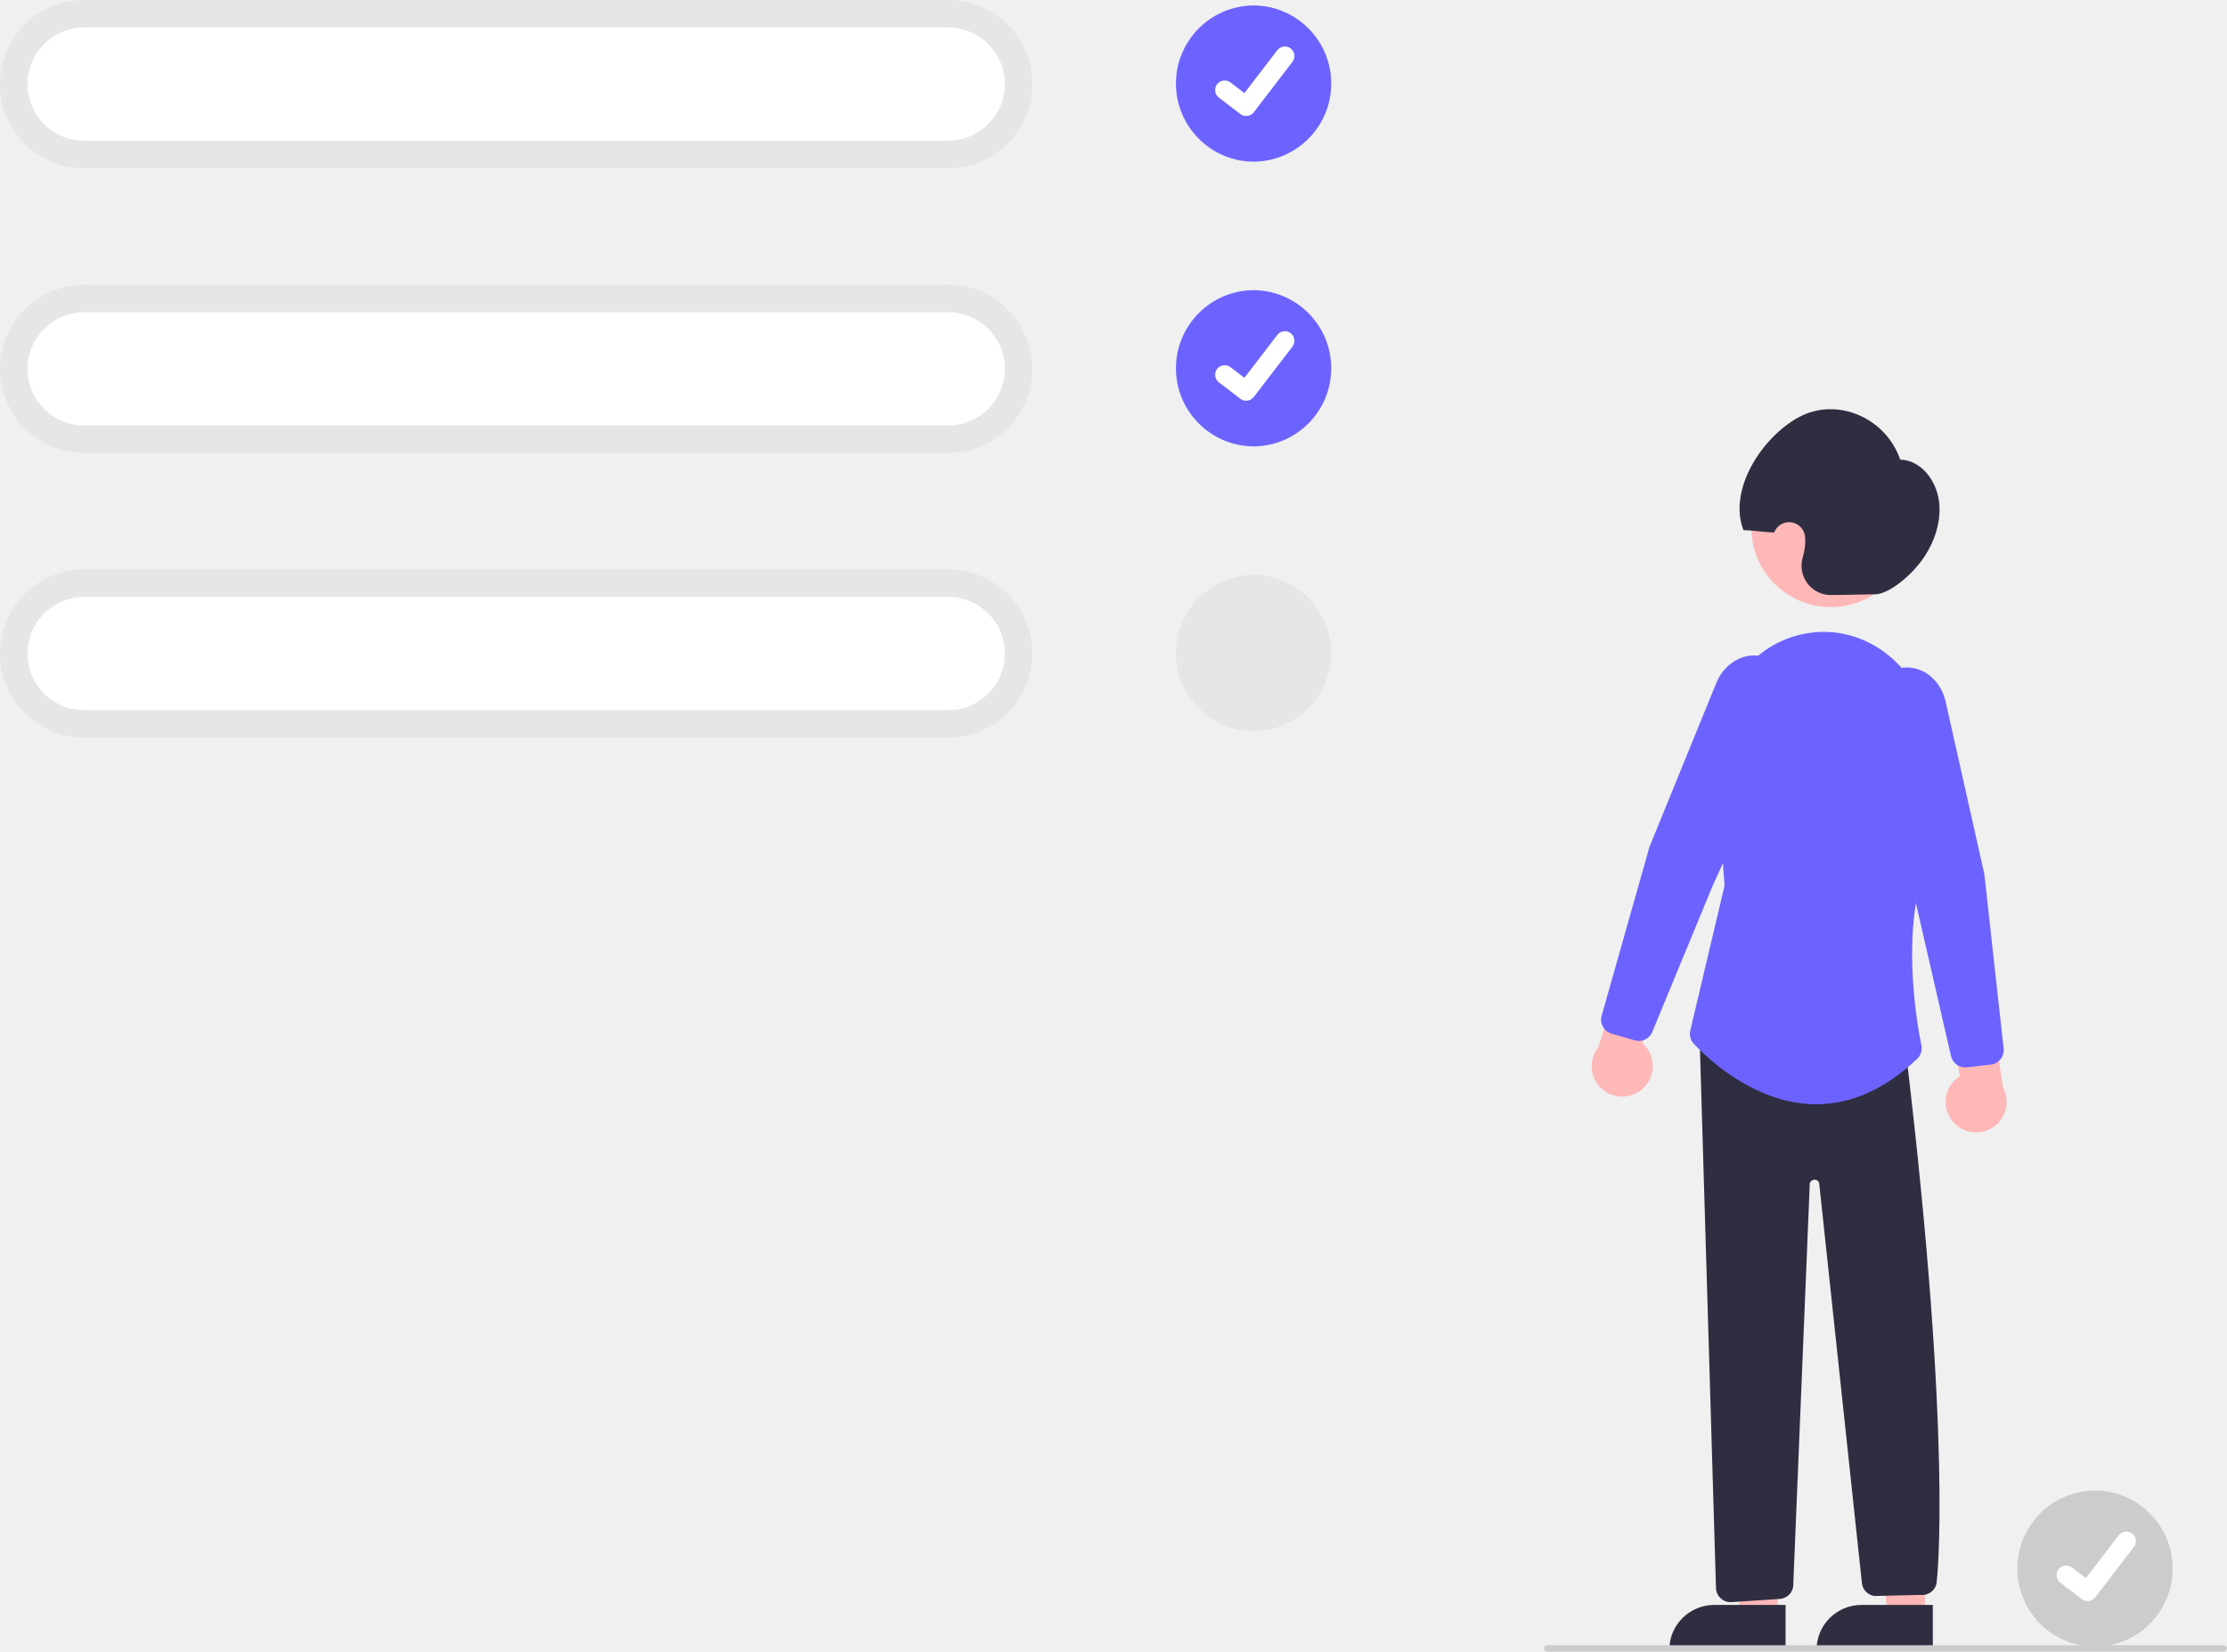
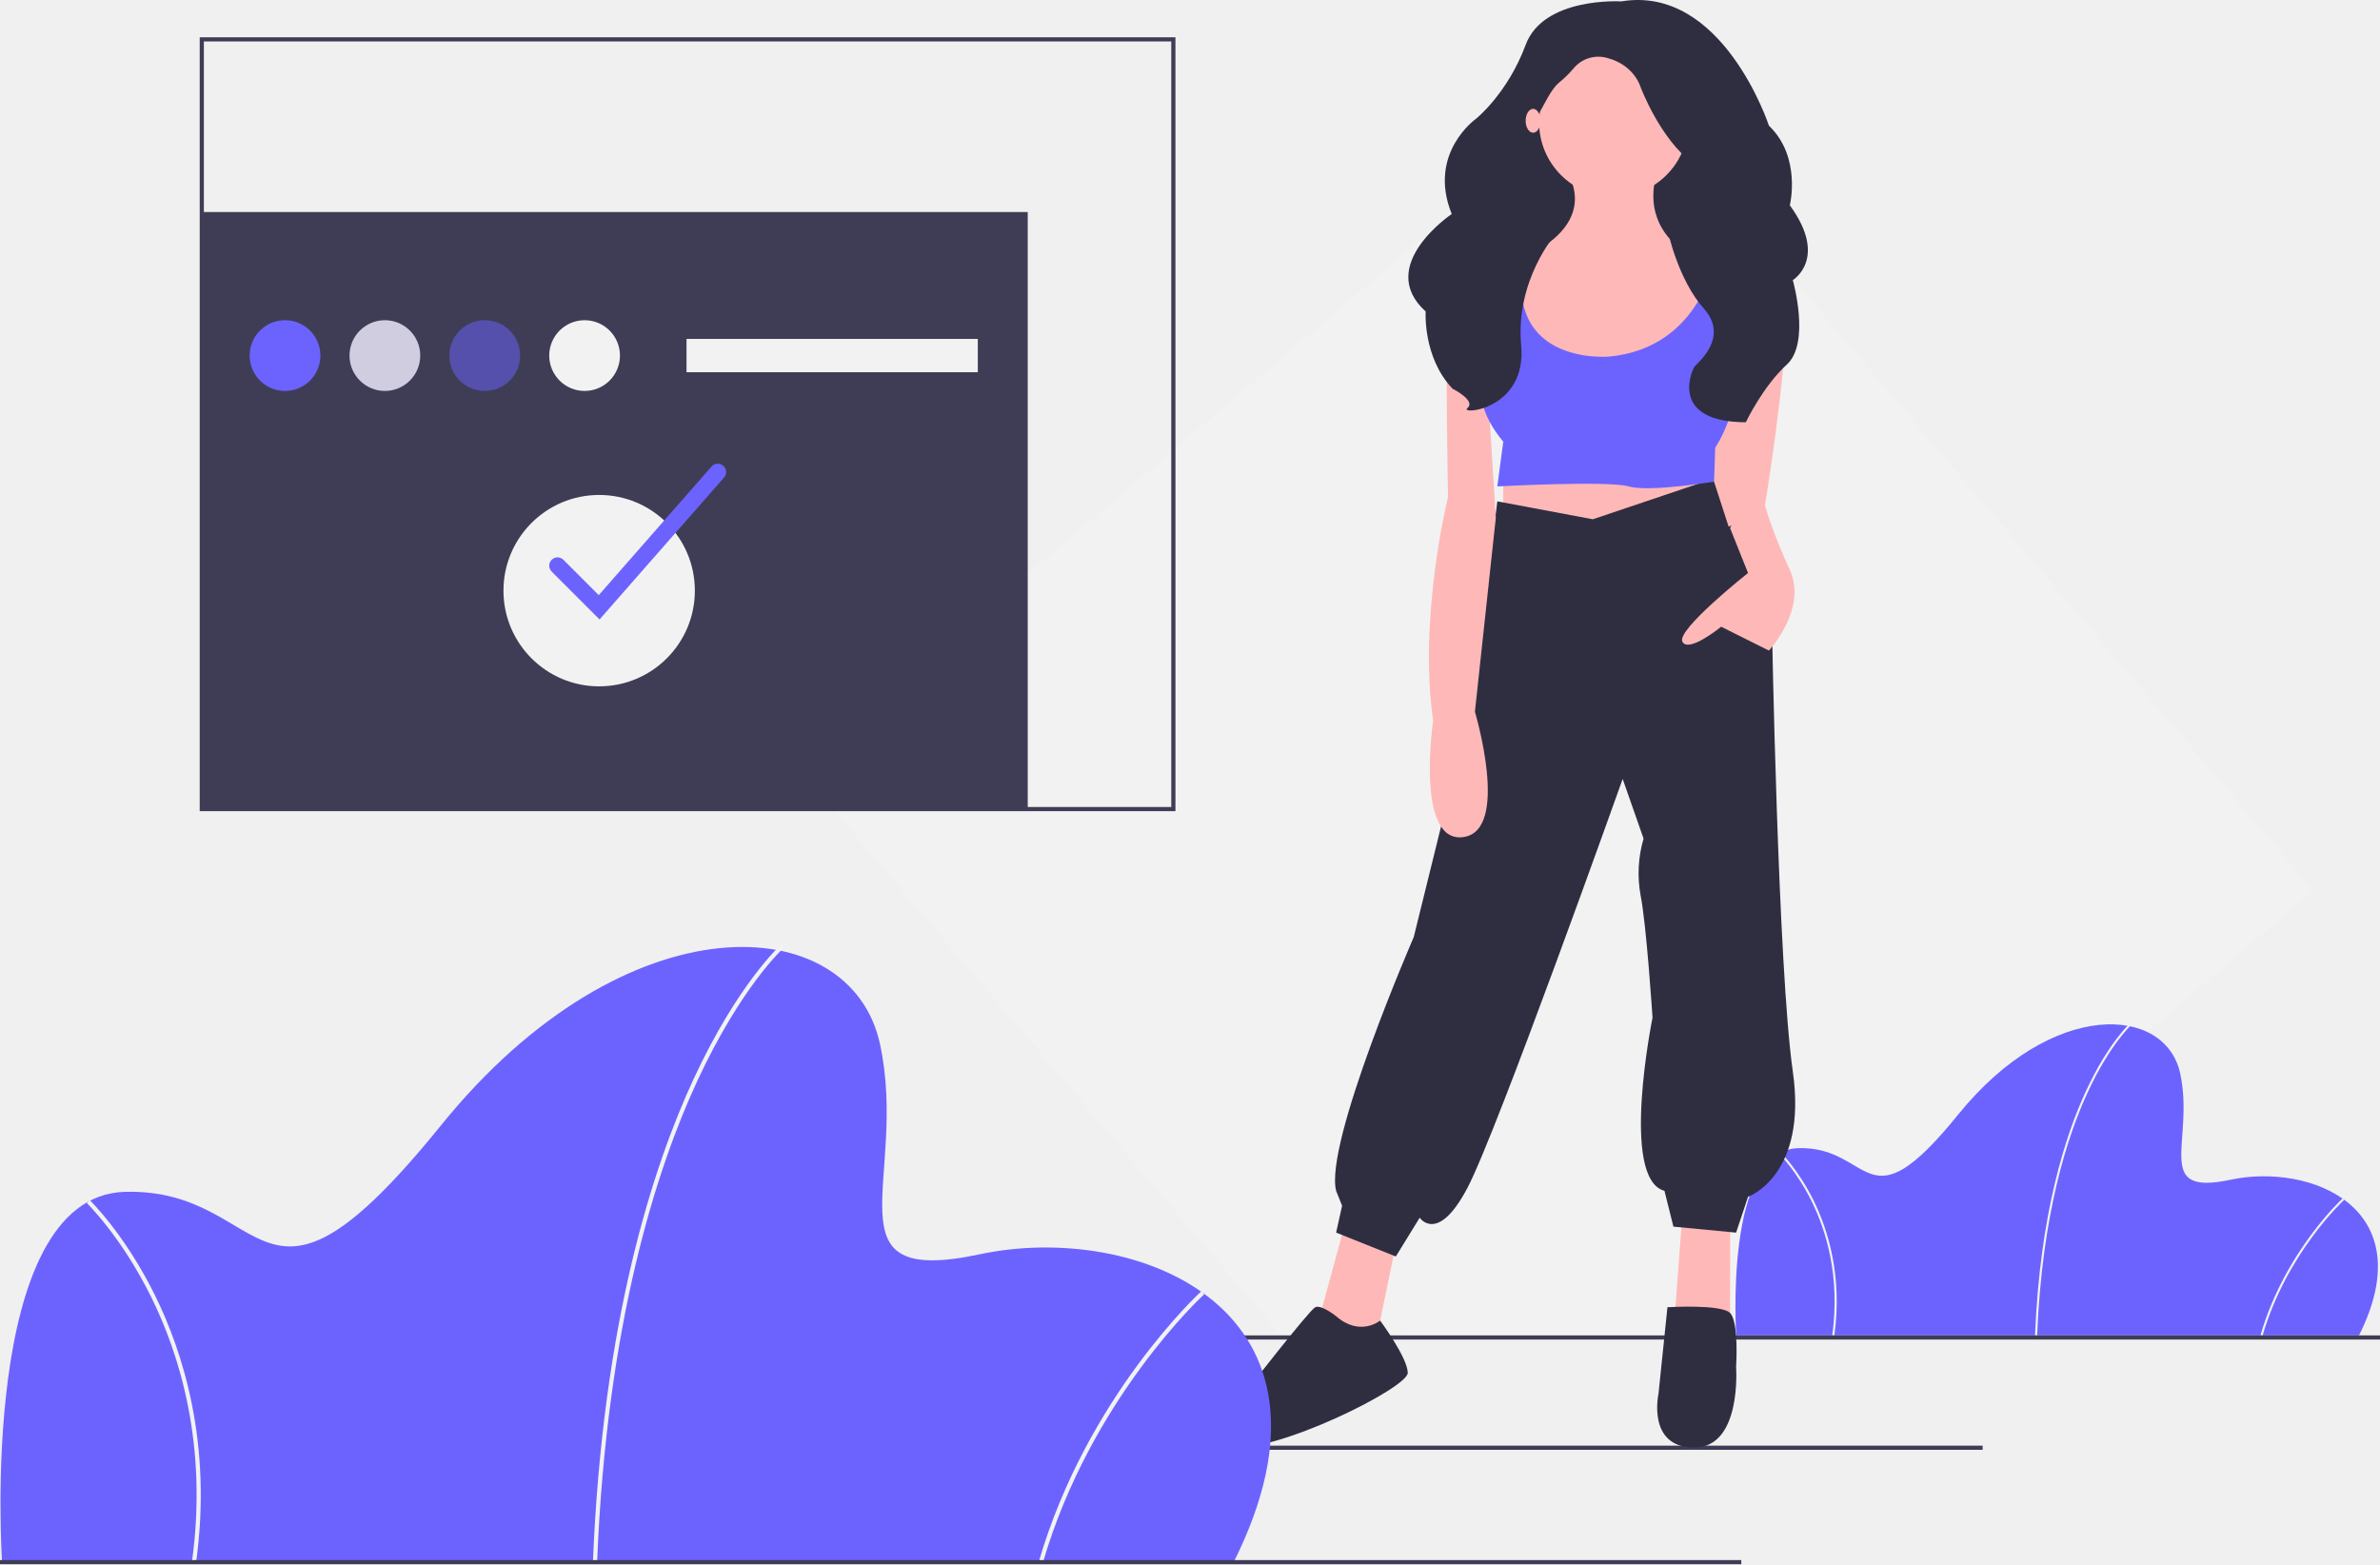
- <svg xmlns="http://www.w3.org/2000/svg" id="f9966515-f79a-4354-a0fc-c22822ae3a36" data-name="Layer 1" width="688.134" height="510.5" viewBox="0 0 688.134 510.5">
-   <path d="M903.287,655.431a24.146,24.146,0,0,0-0,48.291h0a24.146,24.146,0,0,0,0-48.291Z" transform="translate(-255.9331 -194.75)" fill="#ccc" />
-   <path id="eddccf5f-d02a-4888-86ae-be237287dc7c" data-name="Path 395" d="M900.996,689.605a2.93,2.93,0,0,1-1.763-.586l-.032-.024-6.64-5.079a2.951,2.951,0,1,1,3.591-4.684l4.301,3.298L910.617,669.271a2.95,2.95,0,0,1,4.135-.546l.001.001-.063.088.065-.088a2.953,2.953,0,0,1,.546,4.136L903.346,688.45a2.951,2.951,0,0,1-2.347,1.151Z" transform="translate(-255.9331 -194.75)" fill="#fff" />
-   <polygon points="594.783 499.316 583.351 499.315 577.915 455.219 594.787 455.221 594.783 499.316" fill="#ffb8b8" />
-   <path d="M575.185,496.048h22.048a0,0,0,0,1,0,0V509.93a0,0,0,0,1,0,0H561.303a0,0,0,0,1,0,0v0A13.882,13.882,0,0,1,575.185,496.048Z" fill="#2f2e41" />
-   <polygon points="549.283 499.316 537.851 499.315 532.415 455.219 549.287 455.221 549.283 499.316" fill="#ffb8b8" />
-   <path d="M529.685,496.048h22.048a0,0,0,0,1,0,0V509.93a0,0,0,0,1,0,0H515.803a0,0,0,0,1,0,0v0A13.882,13.882,0,0,1,529.685,496.048Z" fill="#2f2e41" />
-   <path d="M859.523,541.616a9.377,9.377,0,0,1,1.976-14.242l-3.541-21.133,12.318-5.284,4.581,29.915a9.428,9.428,0,0,1-15.334,10.745Z" transform="translate(-255.9331 -194.75)" fill="#ffb8b8" />
-   <path d="M763.085,531.63a9.377,9.377,0,0,0,.404-14.373l6.984-20.258-11.276-7.246-9.46,28.747A9.428,9.428,0,0,0,763.085,531.63Z" transform="translate(-255.9331 -194.75)" fill="#ffb8b8" />
-   <circle cx="565.702" cy="163.08" r="24.561" fill="#ffb8b8" />
-   <path d="M762.326,516.474a4.502,4.502,0,0,1-1.245-.176l-7.159-2.055a4.508,4.508,0,0,1-3.088-5.551l14.774-52.162,20.602-50.575c2.049-5.028,6.329-8.325,11.17-8.605a11.446,11.446,0,0,1,10.778,6.277h0a15.621,15.621,0,0,1,.357,13.771l-23.417,51.21-18.616,45.084A4.498,4.498,0,0,1,762.326,516.474Z" transform="translate(-255.9331 -194.75)" fill="#6c63ff" />
-   <path d="M835.495,378.427l-13.647.243a9.074,9.074,0,0,1-8.896-11.59,21.127,21.127,0,0,0,.656-3.013,15.225,15.225,0,0,0,.09-3.354,4.952,4.952,0,0,0-9.554-1.408v0c-2.295.033-7.183-.715-9.478-.683-4.872-12.49,5.745-28.833,17.174-34.972,11.651-6.258,26.775.109,31.241,13.152,6.198.111,11.235,6.225,12.033,13.106s-2.032,14.067-6.363,19.342S838.734,378.369,835.495,378.427Z" transform="translate(-255.9331 -194.75)" fill="#2f2e41" />
-   <path d="M790.637,689.949a4.515,4.515,0,0,1-4.461-4.01L781.113,515.704l63.787,4.541.049.41c14.415,120.663,9.487,162.432,9.436,162.839a4.498,4.498,0,0,1-5.075,4.203l-14.097.338a4.498,4.498,0,0,1-3.989-4.296L818.052,560.439a1.406,1.406,0,0,0-1.466-1.056,1.463,1.463,0,0,0-1.439,1.177l-5.089,123.704a4.481,4.481,0,0,1-4.041,4.67l-14.932.993A4.459,4.459,0,0,1,790.637,689.949Z" transform="translate(-255.9331 -194.75)" fill="#2f2e41" />
-   <path d="M817.106,536.045c-.382,0-.762-.006-1.145-.018-18.342-.552-32.692-14.429-36.653-18.669a4.478,4.478,0,0,1-1.081-4.097l10.581-44.764-2.807-38.917a38.369,38.369,0,0,1,10.506-29.633,31.663,31.663,0,0,1,24.386-9.866c17.855.852,31.941,16.812,32.069,36.333.198,30.235-.693,32.312-.985,32.995-8.911,20.797-4.044,49.989-2.34,58.441a4.516,4.516,0,0,1-1.337,4.188C838.499,531.335,828.009,536.044,817.106,536.045Z" transform="translate(-255.9331 -194.75)" fill="#6c63ff" />
-   <path d="M863.171,524.666a4.497,4.497,0,0,1-4.38-3.494L847.874,473.615l-14.631-54.357a15.621,15.621,0,0,1,2.627-13.522,11.456,11.456,0,0,1,11.667-4.41c4.729,1.076,8.405,5.035,9.595,10.333l11.955,53.229,5.962,53.941a4.509,4.509,0,0,1-3.963,4.965l-7.4.844A4.487,4.487,0,0,1,863.171,524.666Z" transform="translate(-255.9331 -194.75)" fill="#6c63ff" />
-   <path d="M548.933,246.75h-267a26,26,0,0,1,0-52h267a26,26,0,0,1,0,52Z" transform="translate(-255.9331 -194.75)" fill="#e6e6e6" />
-   <path d="M281.933,203.25a17.5,17.5,0,0,0,0,35h267a17.5,17.5,0,0,0,0-35Z" transform="translate(-255.9331 -194.75)" fill="#fff" />
-   <path d="M643.287,196.431a24.146,24.146,0,0,0-0,48.291h0a24.146,24.146,0,0,0,0-48.291Z" transform="translate(-255.9331 -194.75)" fill="#6c63ff" />
-   <path id="ad0a0ef9-b94e-459b-a18b-5e864c4f85bd" data-name="Path 395" d="M640.996,230.605a2.93,2.93,0,0,1-1.763-.586l-.032-.024-6.64-5.079a2.951,2.951,0,1,1,3.591-4.684l4.301,3.298,10.163-13.259a2.95,2.95,0,0,1,4.135-.546l.001.001-.063.088.065-.088a2.953,2.953,0,0,1,.546,4.136L643.346,229.45a2.951,2.951,0,0,1-2.347,1.151Z" transform="translate(-255.9331 -194.75)" fill="#fff" />
-   <path d="M548.933,334.75h-267a26,26,0,0,1,0-52h267a26,26,0,0,1,0,52Z" transform="translate(-255.9331 -194.75)" fill="#e6e6e6" />
-   <path d="M281.933,291.25a17.5,17.5,0,0,0,0,35h267a17.5,17.5,0,0,0,0-35Z" transform="translate(-255.9331 -194.75)" fill="#fff" />
-   <path d="M643.287,284.431a24.146,24.146,0,0,0-0,48.291h0a24.146,24.146,0,0,0,0-48.291Z" transform="translate(-255.9331 -194.75)" fill="#6c63ff" />
-   <path id="b52aca83-db19-4a50-956a-5cae2a617b83" data-name="Path 395" d="M640.996,318.605a2.93,2.93,0,0,1-1.763-.586l-.032-.024-6.64-5.079a2.951,2.951,0,1,1,3.591-4.684l4.301,3.298,10.163-13.259a2.95,2.95,0,0,1,4.135-.546l.001.001-.063.088.065-.088a2.953,2.953,0,0,1,.546,4.136L643.346,317.45a2.951,2.951,0,0,1-2.347,1.151Z" transform="translate(-255.9331 -194.75)" fill="#fff" />
-   <path d="M548.933,422.75h-267a26,26,0,0,1,0-52h267a26,26,0,0,1,0,52Z" transform="translate(-255.9331 -194.75)" fill="#e6e6e6" />
-   <path d="M281.933,379.25a17.5,17.5,0,0,0,0,35h267a17.5,17.5,0,0,0,0-35Z" transform="translate(-255.9331 -194.75)" fill="#fff" />
-   <path d="M643.287,372.431a24.146,24.146,0,0,0-0,48.291h0a24.146,24.146,0,0,0,0-48.291Z" transform="translate(-255.9331 -194.75)" fill="#e6e6e6" />
-   <path d="M943.067,705.25h-209a1,1,0,0,1,0-2h209a1,1,0,0,1,0,2Z" transform="translate(-255.9331 -194.75)" fill="#ccc" />
+ <svg xmlns="http://www.w3.org/2000/svg" id="a3f12c09-8e82-4948-a300-d3a23113d6dc" data-name="Layer 1" width="1144" height="751.924" viewBox="0 0 1144 751.924">
+   <polygon points="1111.983 428.056 904.837 604.443 859.514 643.032 732.687 642.258 624.449 641.6 615.459 641.547 593.494 615.748 506.164 513.186 462.326 461.696 449.145 446.22 439.61 435.019 418.361 410.063 383.958 369.662 418.802 339.995 452.079 311.657 475.999 291.291 777.168 34.846 1111.983 428.056" fill="#f2f2f2" />
+   <rect x="97" y="101.924" width="397" height="287" fill="#3f3d56" />
+   <rect x="579" y="694.924" width="374" height="2" fill="#3f3d56" />
+   <path d="M1161.924,715.962H862.57s-6.068-88.997,29.834-90.008,31.857,39.442,76.861-16.181,99.616-52.589,106.695-19.721-13.653,59.163,24.272,51.072S1192.769,654.271,1161.924,715.962Z" transform="translate(-28 -74.03824)" fill="#6c63ff" />
+   <path d="M1007.194,715.982l-1.01-.04c2.356-58.595,14.628-96.243,24.508-117.507,10.727-23.089,21.064-32.436,21.167-32.528l.672.756c-.102.091-10.318,9.345-20.959,32.278C1021.746,620.115,1009.541,657.608,1007.194,715.982Z" transform="translate(-28 -74.03824)" fill="#f2f2f2" />
+   <path d="M1115.538,716.103l-.971-.282c11.691-40.126,39.22-65.461,39.497-65.712l.679.749C1154.469,651.106,1127.145,676.262,1115.538,716.103Z" transform="translate(-28 -74.03824)" fill="#f2f2f2" />
+   <path d="M909.72,716.031l-1.002-.139c3.966-28.606-3.198-50.8-9.907-64.38-7.264-14.705-15.553-22.736-15.636-22.816l.7-.73c.084.08,8.501,8.235,15.843,23.098C906.489,664.772,913.721,687.171,909.72,716.031Z" transform="translate(-28 -74.03824)" fill="#f2f2f2" />
+   <rect x="43" y="641.924" width="1101" height="2" fill="#3f3d56" />
+   <rect x="724.735" y="39.413" width="94.695" height="117.651" fill="#2f2e41" />
+   <polygon points="646.54 588.213 633.627 635.561 655.149 651.343 660.888 647.039 670.931 598.257 646.54 588.213" fill="#ffb8b8" />
+   <polygon points="808.669 583.909 804.365 641.3 831.626 641.3 831.626 588.213 808.669 583.909" fill="#ffb8b8" />
+   <polygon points="722.583 220.912 722.583 255.346 775.67 263.955 821.582 245.303 812.974 223.781 722.583 220.912" fill="#ffb8b8" />
+   <path d="M793.626,323.646l-45.913-8.609-11.478,93.26L707.54,524.514s-43.043,98.999-37.304,121.956l2.87,7.174-2.87,12.913,28.695,11.478,11.478-18.652s8.609,12.913,22.956-14.348S807.974,448.471,807.974,448.471l10.043,28.695a59.132,59.132,0,0,0-1.435,27.261c2.87,14.348,5.739,58.826,5.739,58.826s-15.782,77.478,5.739,83.217l4.304,17.217,30.13,2.87,5.739-17.217s28.695-10.043,21.522-60.26-10.043-215.216-10.043-215.216l-28.266-69.693Z" transform="translate(-28 -74.03824)" fill="#2f2e41" />
+   <path d="M670.236,706.73s-7.174-5.739-10.043-4.304-33,40.174-33,40.174-31.565,24.391-8.609,27.261,86.086-28.695,86.086-35.869-13.265-25.141-13.265-25.141S681.714,716.773,670.236,706.73Z" transform="translate(-28 -74.03824)" fill="#2f2e41" />
+   <path d="M829.496,702.425s25.826-1.604,30.13,2.785,2.87,25.911,2.87,25.911,2.87,38.739-20.087,38.739-17.217-25.826-17.217-25.826Z" transform="translate(-28 -74.03824)" fill="#2f2e41" />
+   <circle cx="775.67" cy="58.783" r="35.869" fill="#ffb8b8" />
+   <path d="M779.996,155.06s20.087,24.391-20.087,43.043,28.695,96.13,28.695,96.13,80.347-30.13,73.173-88.956c0,0-48.782-8.609-37.304-48.782Z" transform="translate(-28 -74.03824)" fill="#ffb8b8" />
+   <path d="M758.474,196.668s-33-4.304-34.435,22.956,0,93.26,0,93.26-14.348,57.391-7.174,107.608c0,0-8.609,58.826,14.348,55.956s5.739-60.26,5.739-60.26l10.043-93.26-4.304-68.869,18.652-41.608Z" transform="translate(-28 -74.03824)" fill="#ffb8b8" />
+   <path d="M853.447,203.007s31.287-.599,32.722,22.357-10.043,93.26-10.043,93.26l-17.217,8.609-15.782-48.782Z" transform="translate(-28 -74.03824)" fill="#ffb8b8" />
+   <path d="M862.495,320.776l-2.87,7.174,8.609,21.522s-34.435,27.261-31.565,33,18.652-7.174,18.652-7.174l22.956,11.478s18.652-20.087,10.043-38.739-11.934-31.04-11.934-31.04S863.93,316.472,862.495,320.776Z" transform="translate(-28 -74.03824)" fill="#ffb8b8" />
+   <path d="M752.018,191.647l-4.304,47.347s-20.087,20.087,2.87,47.347l-2.87,21.522s53.087-2.87,63.13,0,41.06-2.31,41.06-2.31l.548-16.342s14.348-20.087,10.043-50.217,0-40.174,0-40.174l-10.043-1.435s-6.456,43.761-50.934,48.065c0,0-55.239,5.022-39.456-53.804Z" transform="translate(-28 -74.03824)" fill="#6c63ff" />
+   <path d="M807.257,74.713s-37.304-2.313-45.913,20.885-23.674,35.376-23.674,35.376-23.731,16.496-11.866,45.944c0,0-36.917,24.808-12.526,46.846,0,0-1.435,22.037,12.913,37.116,0,0,11.478,5.799,7.174,9.279s28.695,1.16,25.826-30.157,16.5-53.376,16.5-53.376-18.652-40.603-10.043-54.521c5.227-8.45,7.471-14.752,11.81-18.399a54.432,54.432,0,0,0,6.698-6.537,15.455,15.455,0,0,1,16.644-5.191c12.913,3.48,15.782,13.918,15.782,13.918s9.326,24.937,25.108,36.536-12.196,31.896-12.196,31.896,4.863,23.898,17.497,38.046-3.641,26.481-4.584,28.067c-2.152,3.619-10.747,26.474,24.757,26.576,0,0,8.243-17.297,19.721-27.736s2.87-40.595,2.87-40.595,17.217-10.439-1.435-35.956c0,0,5.739-23.197-10.043-38.276C878.278,134.453,856.039,66.594,807.257,74.713Z" transform="translate(-28 -74.03824)" fill="#2f2e41" />
+   <ellipse cx="736.931" cy="58.065" rx="3.587" ry="5.739" fill="#ffb8b8" />
+   <path d="M621,824.962H29s-12-176,59-178,63,78,152-32,197-104,211-39-27,117,48,101S682,702.962,621,824.962Z" transform="translate(-28 -74.03824)" fill="#6c63ff" />
+   <path d="M315.007,825.002l-1.998-.08c4.66-115.877,28.928-190.329,48.466-232.381,21.214-45.661,41.656-64.145,41.86-64.327l1.329,1.495c-.201.18-20.405,18.48-41.449,63.832C343.785,635.415,319.649,709.561,315.007,825.002Z" transform="translate(-28 -74.03824)" fill="#f2f2f2" />
+   <path d="M529.267,825.241l-1.92-.559c23.119-79.354,77.562-129.455,78.109-129.952l1.344,1.48C606.257,696.704,552.222,746.451,529.267,825.241Z" transform="translate(-28 -74.03824)" fill="#f2f2f2" />
+   <path d="M122.243,825.099l-1.981-.275c7.844-56.57-6.325-100.461-19.592-127.318-14.366-29.08-30.757-44.963-30.921-45.12l1.384-1.443c.167.159,16.811,16.286,31.33,45.678C115.854,723.729,130.156,768.025,122.243,825.099Z" transform="translate(-28 -74.03824)" fill="#f2f2f2" />
+   <rect y="749.924" width="837" height="2" fill="#3f3d56" />
+   <path d="M593,463.962H124v-372H593Zm-467-2H591v-368H126Z" transform="translate(-28 -74.03824)" fill="#3f3d56" />
+   <circle cx="137" cy="170.924" r="17" fill="#6c63ff" />
+   <circle cx="185" cy="170.924" r="17" fill="#d0cde1" />
+   <circle cx="233" cy="170.924" r="17" fill="#6c63ff" opacity="0.5" />
+   <circle cx="281" cy="170.924" r="17" fill="#f2f2f2" />
+   <rect x="330" y="162.924" width="140" height="16" fill="#f2f2f2" />
+   <circle cx="288" cy="283.924" r="46" fill="#f2f2f2" />
+   <path d="M316.191,371.81l-23.02-23.02a4,4,0,0,1,5.657-5.657l16.98,16.98,54.184-61.789a4,4,0,1,1,6.015,5.274Z" transform="translate(-28 -74.03824)" fill="#6c63ff" />
</svg>
